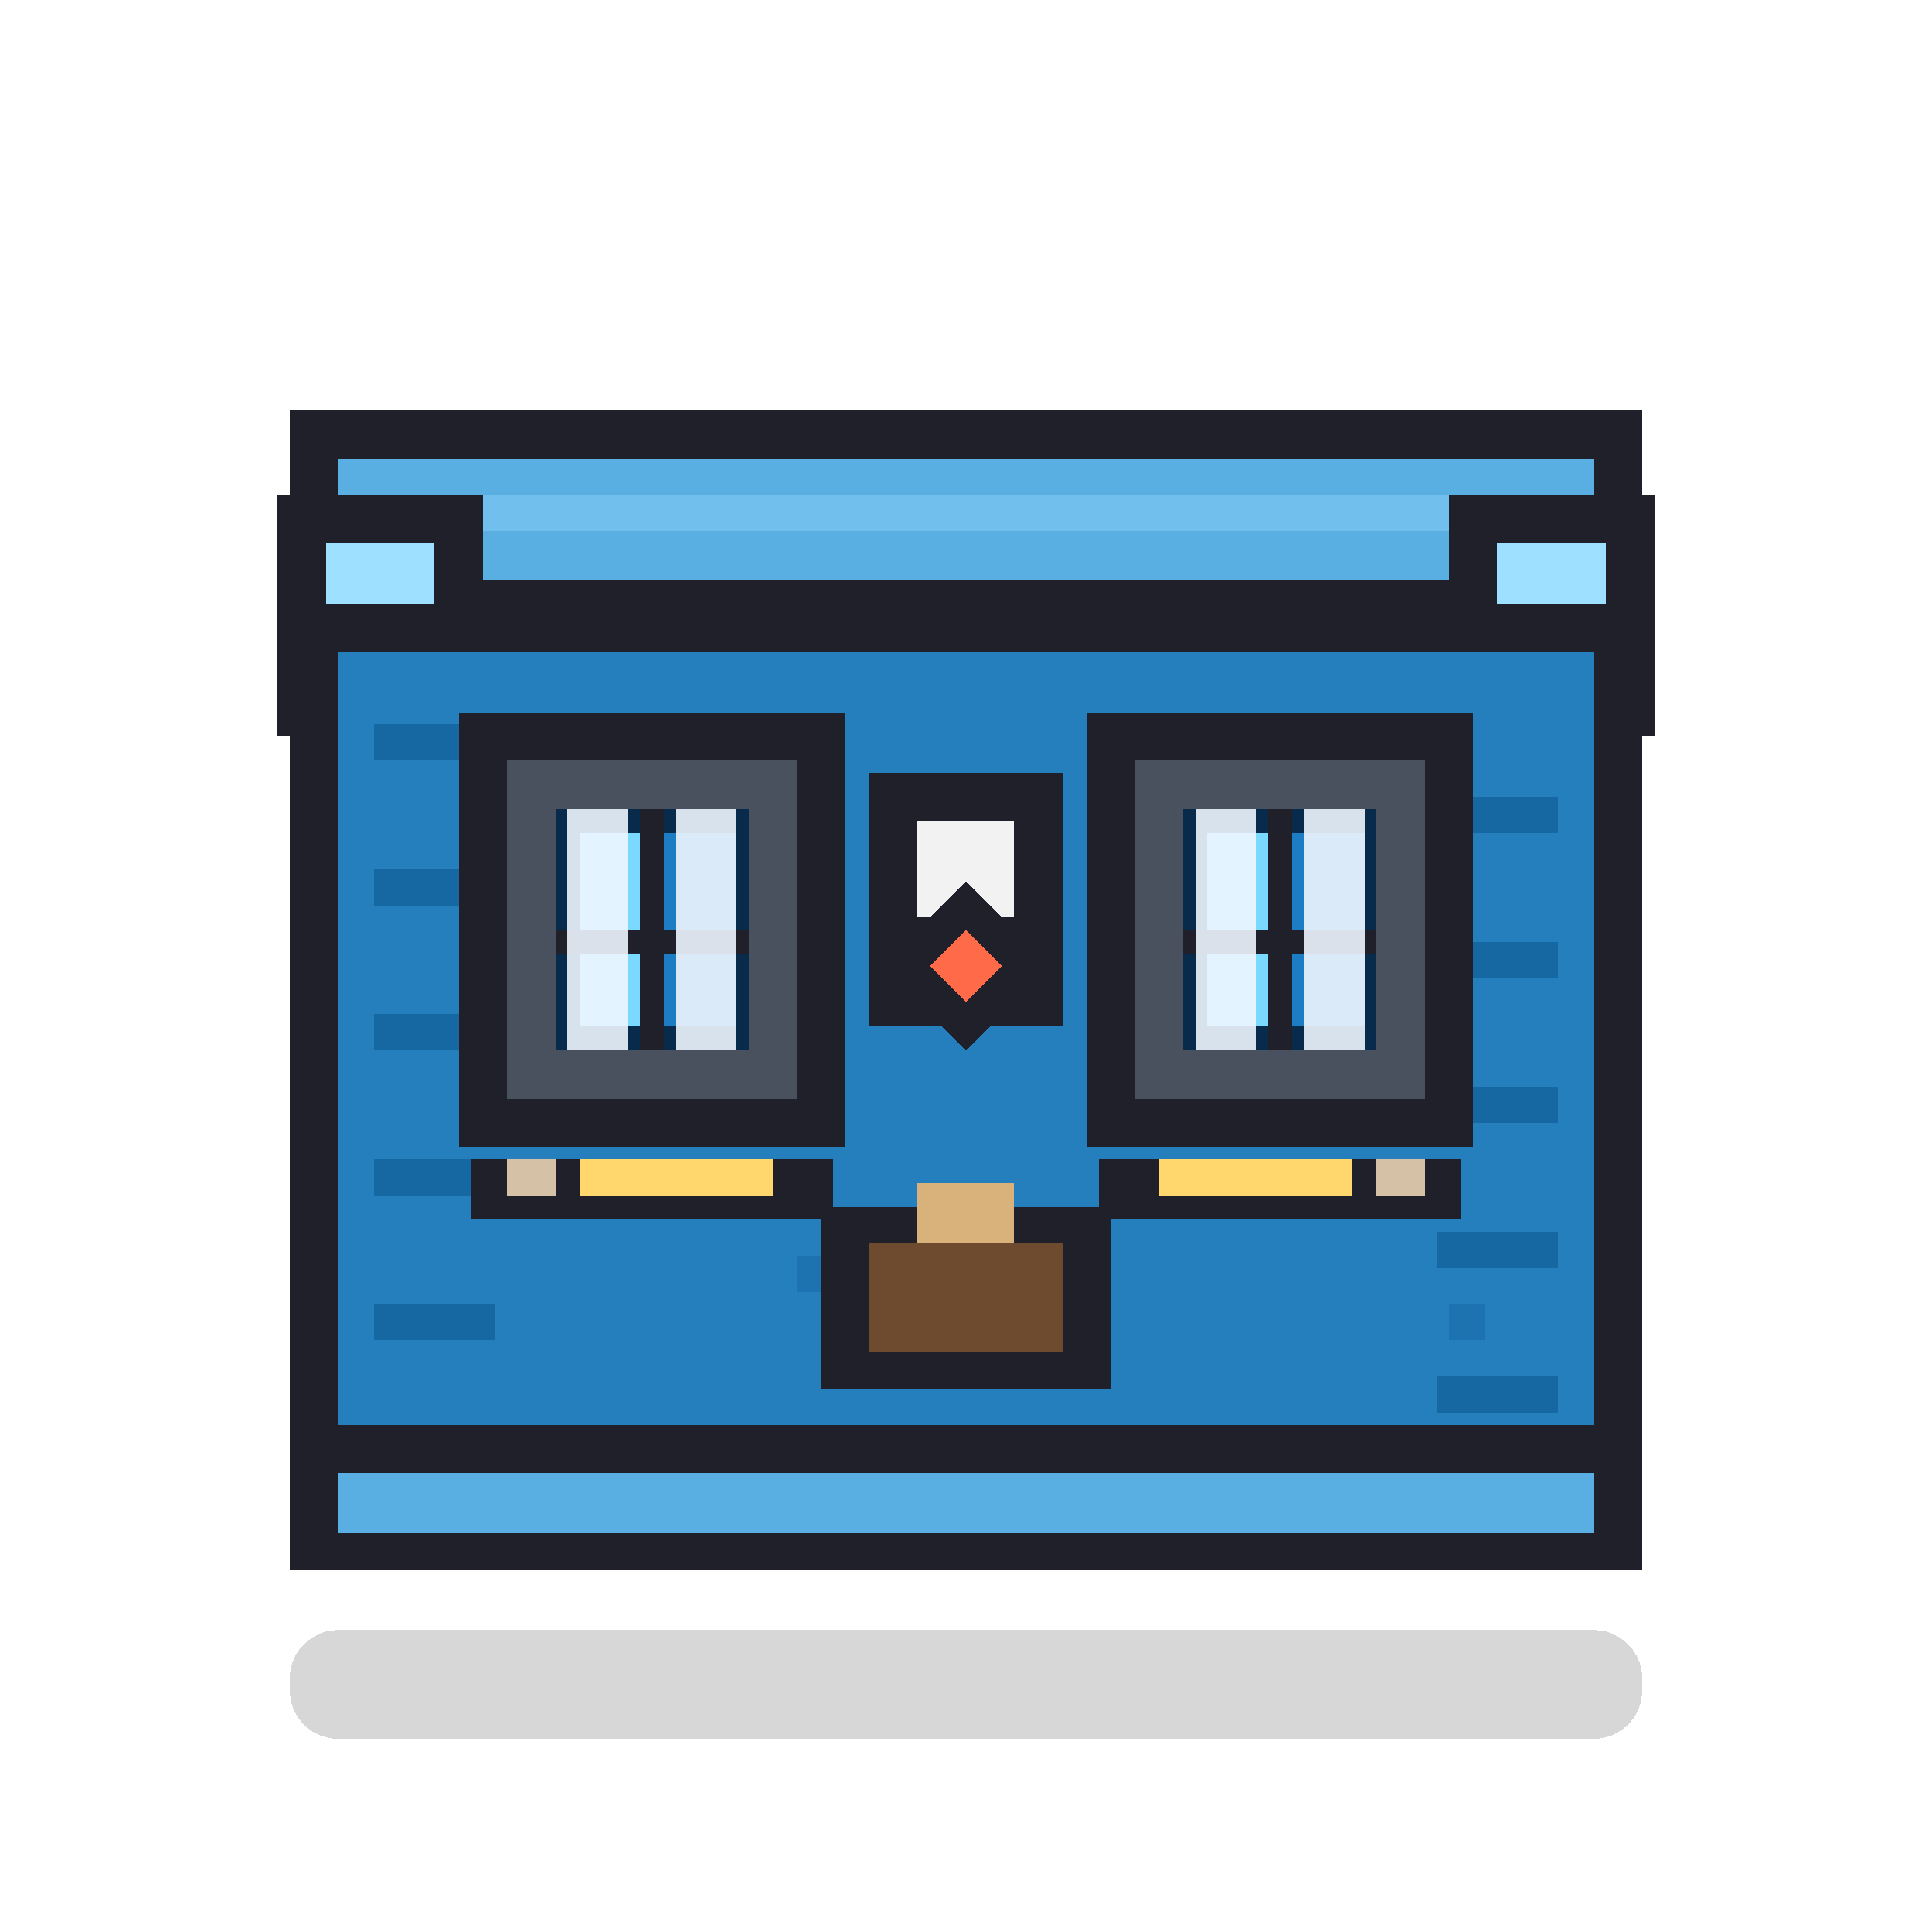
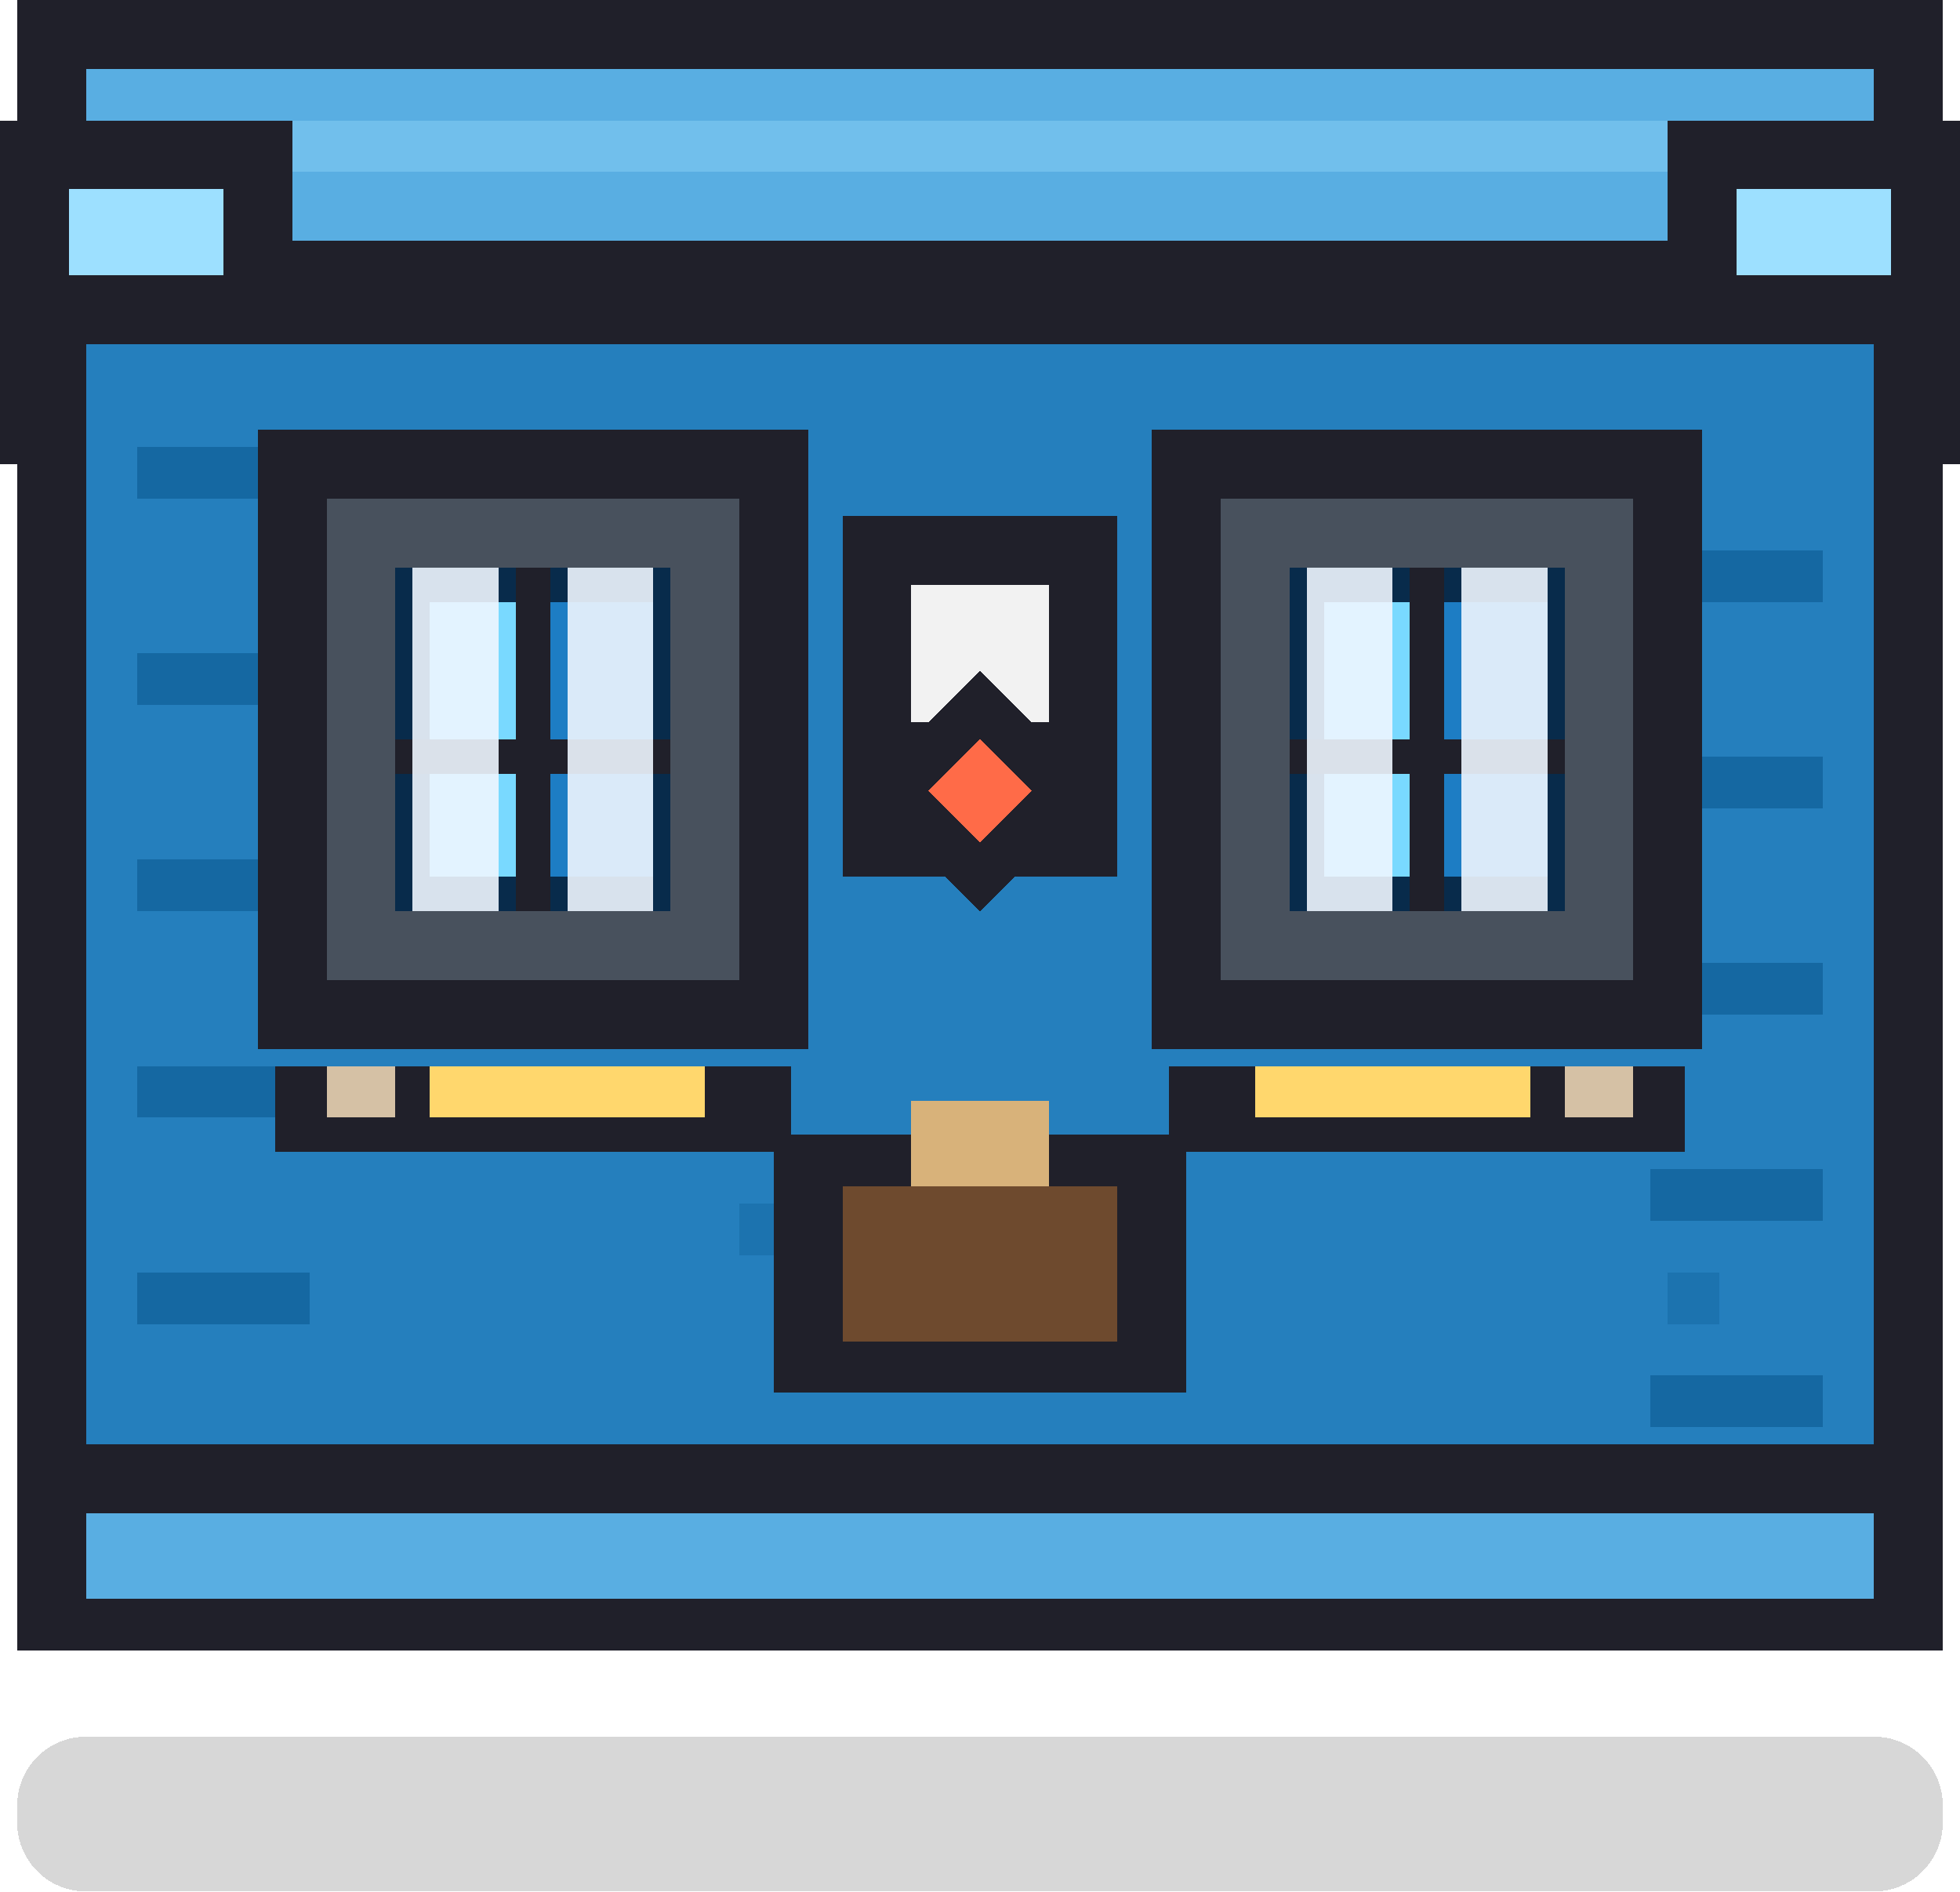
- <svg xmlns="http://www.w3.org/2000/svg" width="160" height="160" viewBox="0 0 160 160" role="img" aria-labelledby="title" class="px">
+ <svg xmlns="http://www.w3.org/2000/svg" role="img" aria-labelledby="title" class="px" viewBox="23 34 114 110">
  <style>
  .px { shape-rendering: crispEdges; }
  .ink { fill: #20202a; }
  .outline { fill: #20202a; }
  .shine { fill: rgba(255,255,255,.35); }
  .shadow { fill: #000; opacity: .16; }
  .soft { opacity: .72; }
</style>
  <rect x="24" y="135" width="112" height="9" fill="#000" class="shadow" rx="4" ry="4" />
  <rect x="24" y="34" width="112" height="18" fill="#20202a" />
  <rect x="28" y="38" width="104" height="10" fill="#59aee2" />
  <rect x="32" y="41" width="96" height="3" fill="#9de0ff" opacity="0.35" />
  <rect x="24" y="116" width="112" height="14" fill="#20202a" />
  <rect x="28" y="119" width="104" height="8" fill="#59aee2" />
  <rect x="23" y="41" width="17" height="20" fill="#20202a" />
  <rect x="27" y="45" width="9" height="12" fill="#9de0ff" />
  <rect x="120" y="41" width="17" height="20" fill="#20202a" />
  <rect x="124" y="45" width="9" height="12" fill="#9de0ff" />
  <rect x="24" y="50" width="112" height="72" fill="#20202a" />
  <rect x="28" y="54" width="104" height="64" fill="#257fbd" />
  <rect x="31" y="60" width="10" height="3" fill="#0c5c94" opacity="0.65" />
  <rect x="119" y="66" width="10" height="3" fill="#0c5c94" opacity="0.65" />
  <rect x="31" y="72" width="10" height="3" fill="#0c5c94" opacity="0.65" />
  <rect x="119" y="78" width="10" height="3" fill="#0c5c94" opacity="0.65" />
  <rect x="31" y="84" width="10" height="3" fill="#0c5c94" opacity="0.65" />
  <rect x="119" y="90" width="10" height="3" fill="#0c5c94" opacity="0.65" />
  <rect x="31" y="96" width="10" height="3" fill="#0c5c94" opacity="0.65" />
  <rect x="119" y="102" width="10" height="3" fill="#0c5c94" opacity="0.65" />
  <rect x="31" y="108" width="10" height="3" fill="#0c5c94" opacity="0.65" />
  <rect x="119" y="114" width="10" height="3" fill="#0c5c94" opacity="0.65" />
  <rect x="53" y="65" width="3" height="3" fill="#0c5c94" opacity="0.35" />
  <rect x="80" y="77" width="3" height="3" fill="#0c5c94" opacity="0.35" />
  <rect x="108" y="66" width="3" height="3" fill="#0c5c94" opacity="0.35" />
  <rect x="66" y="104" width="3" height="3" fill="#0c5c94" opacity="0.35" />
  <rect x="120" y="108" width="3" height="3" fill="#0c5c94" opacity="0.35" />
  <rect x="38" y="59" width="32" height="36" fill="#20202a" />
  <rect x="42" y="63" width="24" height="28" fill="#48515d" />
  <rect x="46" y="67" width="16" height="20" fill="#082b4b" />
  <rect x="48" y="69" width="6" height="16" fill="#79d9ff" />
  <rect x="55" y="69" width="6" height="16" fill="#1d7dc4" />
  <rect x="53" y="67" width="2" height="20" fill="#20202a" />
  <rect x="46" y="77" width="16" height="2" fill="#20202a" />
  <rect x="39" y="96" width="30" height="5" fill="#20202a" />
  <rect x="42" y="96" width="24" height="3" fill="#d5c1a5" />
  <rect x="47" y="67" width="5" height="20" fill="#eef6ff" opacity="0.9" />
  <rect x="56" y="67" width="5" height="20" fill="#eef6ff" opacity="0.9" />
  <rect x="90" y="59" width="32" height="36" fill="#20202a" />
  <rect x="94" y="63" width="24" height="28" fill="#48515d" />
  <rect x="98" y="67" width="16" height="20" fill="#082b4b" />
  <rect x="100" y="69" width="6" height="16" fill="#79d9ff" />
  <rect x="107" y="69" width="6" height="16" fill="#1d7dc4" />
  <rect x="105" y="67" width="2" height="20" fill="#20202a" />
  <rect x="98" y="77" width="16" height="2" fill="#20202a" />
  <rect x="91" y="96" width="30" height="5" fill="#20202a" />
  <rect x="94" y="96" width="24" height="3" fill="#d5c1a5" />
  <rect x="99" y="67" width="5" height="20" fill="#eef6ff" opacity="0.9" />
  <rect x="108" y="67" width="5" height="20" fill="#eef6ff" opacity="0.9" />
  <rect x="46" y="96" width="20" height="5" fill="#20202a" />
  <rect x="48" y="96" width="16" height="3" fill="#ffd76d" />
  <rect x="94" y="96" width="20" height="5" fill="#20202a" />
  <rect x="96" y="96" width="16" height="3" fill="#ffd76d" />
  <rect x="72" y="64" width="16" height="21" fill="#20202a" />
  <rect x="76" y="68" width="8" height="8" fill="#f2f2f2" />
  <path d="M 80 73 L 87 80 L 80 87 L 73 80 Z" fill="#20202a" />
  <path d="M 80 77 L 83 80 L 80 83 L 77 80 Z" fill="#ff6b48" />
  <rect x="68" y="100" width="24" height="15" fill="#20202a" />
  <rect x="72" y="103" width="16" height="9" fill="#6e4a2e" />
  <rect x="76" y="98" width="8" height="5" fill="#d8b27a" />
</svg>
